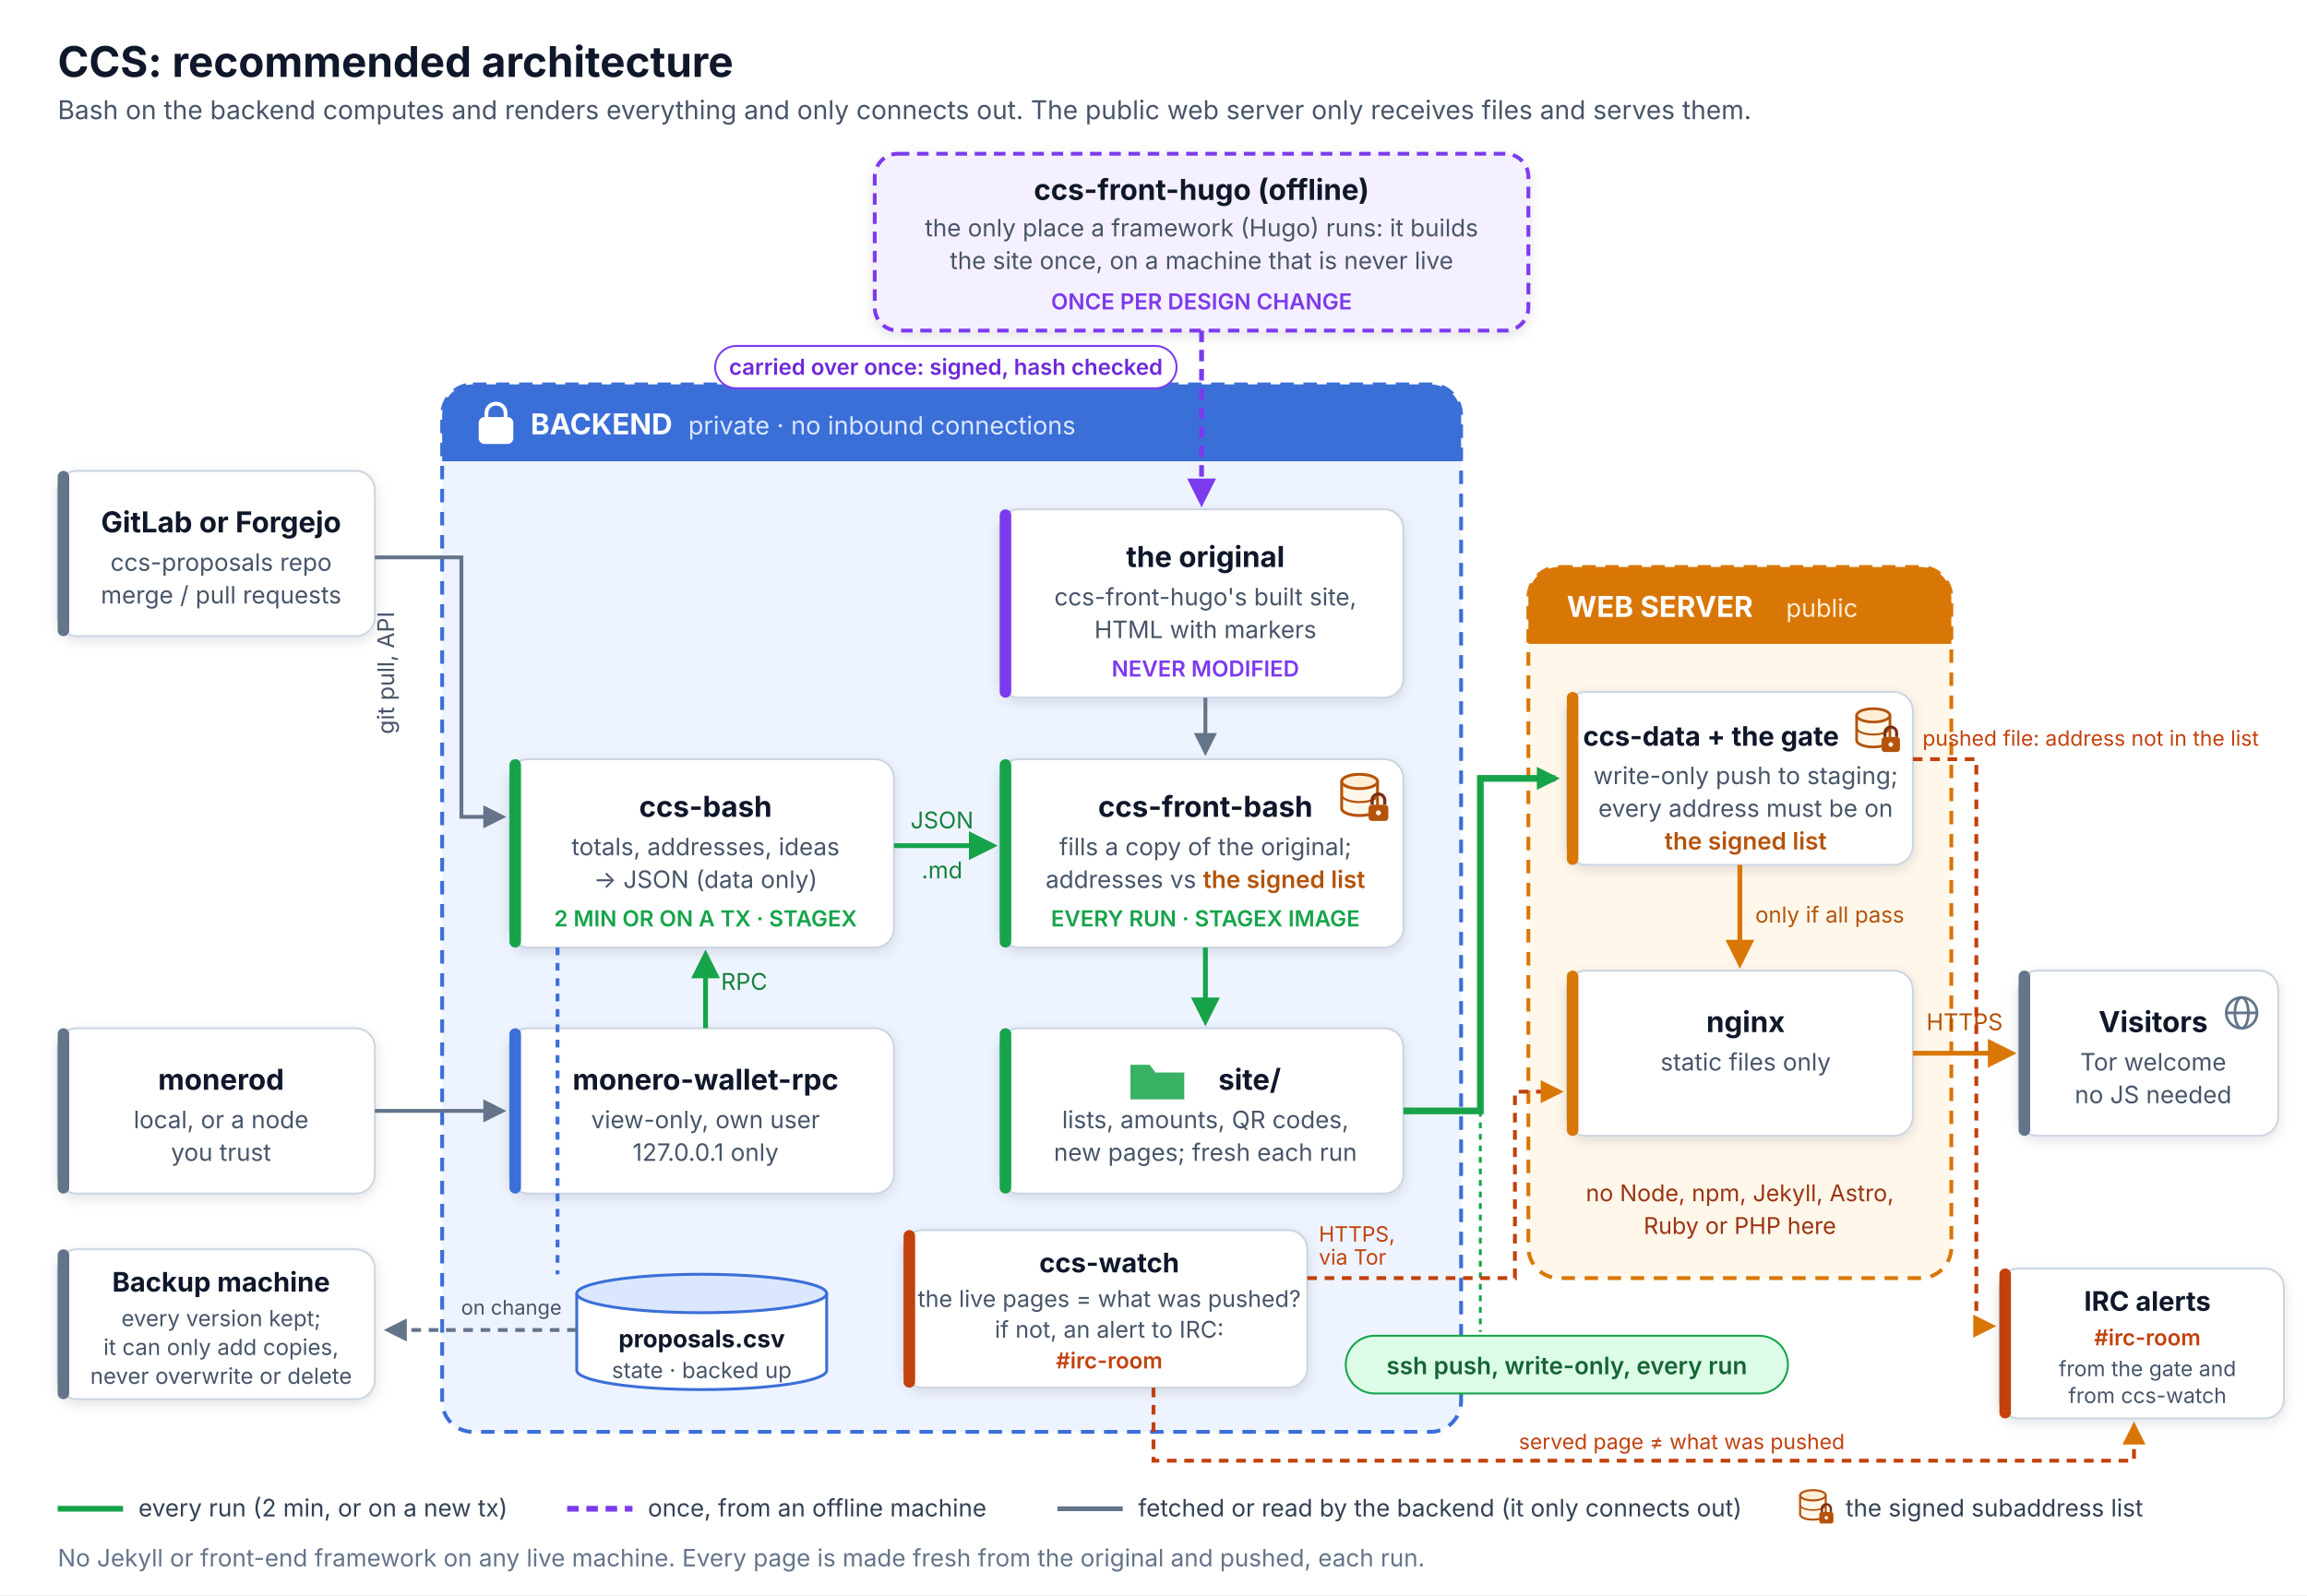
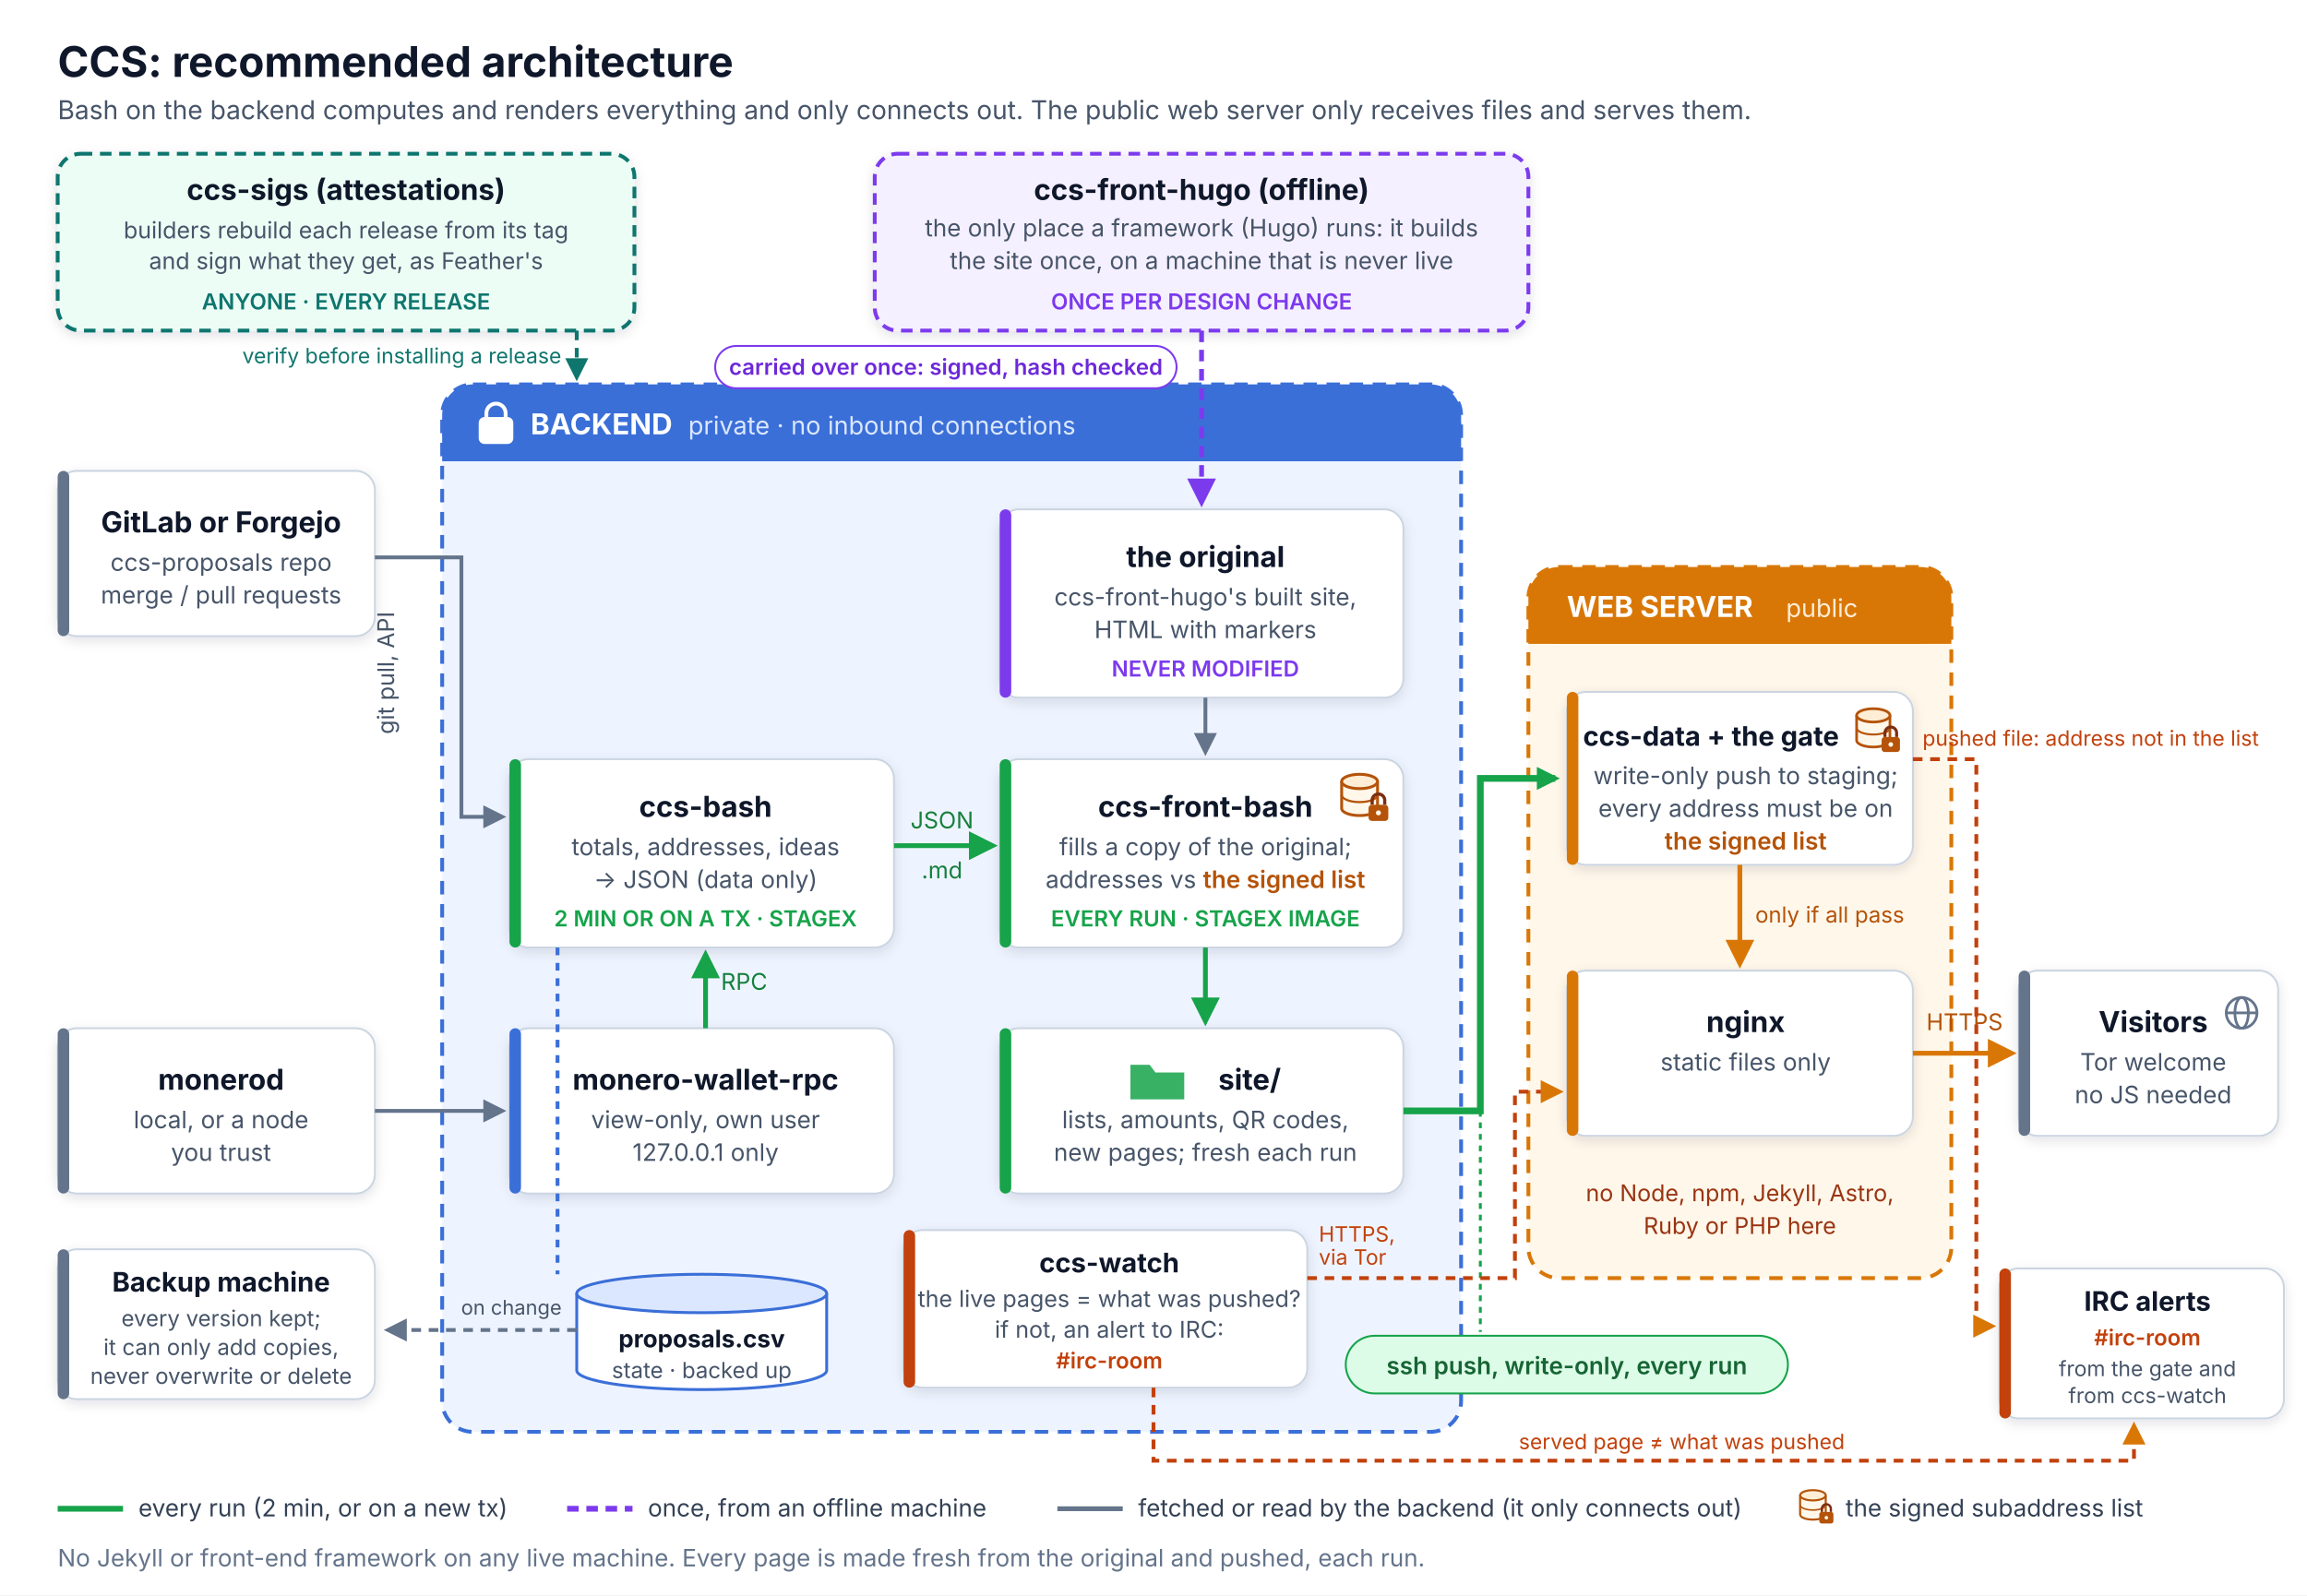
<svg xmlns="http://www.w3.org/2000/svg" viewBox="0 0 1200 830" width="1200" height="830" font-family="Inter, Helvetica, Arial, sans-serif">
  <defs>
    <filter id="sh" x="-10%" y="-10%" width="120%" height="130%">
      <feDropShadow dx="0" dy="2" stdDeviation="3" flood-color="#0f172a" flood-opacity="0.12" />
    </filter>
    <marker id="g" viewBox="0 0 10 10" refX="8" refY="5" markerWidth="6" markerHeight="6" orient="auto">
      <path d="M0,0 L10,5 L0,10 z" fill="#16a34a" />
    </marker>
    <marker id="gb" viewBox="0 0 10 10" refX="8" refY="5" markerWidth="12" markerHeight="12" markerUnits="userSpaceOnUse" orient="auto">
      <path d="M0,0 L10,5 L0,10 z" fill="#16a34a" />
    </marker>
    <marker id="p" viewBox="0 0 10 10" refX="8" refY="5" markerWidth="6" markerHeight="6" orient="auto">
      <path d="M0,0 L10,5 L0,10 z" fill="#7c3aed" />
+     </marker>
+     <marker id="t" viewBox="0 0 10 10" refX="8" refY="5" markerWidth="6" markerHeight="6" orient="auto">
+       <path d="M0,0 L10,5 L0,10 z" fill="#0f766e" />
    </marker>
    <marker id="s" viewBox="0 0 10 10" refX="8" refY="5" markerWidth="6" markerHeight="6" orient="auto">
      <path d="M0,0 L10,5 L0,10 z" fill="#64748b" />
    </marker>
    <marker id="o" viewBox="0 0 10 10" refX="8" refY="5" markerWidth="6" markerHeight="6" orient="auto">
      <path d="M0,0 L10,5 L0,10 z" fill="#d97706" />
    </marker>
    <symbol id="signedlist" viewBox="0 0 30 30">
      <path d="M2,6 V21 A10,4 0 0 0 22,21 V6" fill="#fff7ea" stroke="#b45309" stroke-width="1.6" />
      <ellipse cx="12" cy="6" rx="10" ry="4" fill="#ffedd5" stroke="#b45309" stroke-width="1.6" />
      <path d="M2,13.5 A10,4 0 0 0 22,13.5" fill="none" stroke="#b45309" stroke-width="1.2" />
      <path d="M19,19 V16.5 a3.5,3.5 0 0 1 7,0 V19" fill="none" stroke="#7c2d12" stroke-width="1.8" />
      <rect x="17" y="19" width="11" height="9" rx="1.8" fill="#b45309" />
      <circle cx="22.5" cy="23.5" r="1.4" fill="#fff7ea" />
    </symbol>
  </defs>
  <rect width="1200" height="830" fill="#ffffff" />
  <text x="30" y="40" font-size="22" font-weight="700" fill="#0f172a">CCS: recommended architecture</text>
  <text x="30" y="62" font-size="13.5" fill="#475569">Bash on the backend computes and renders everything and only connects out. The public web server only receives files and serves them.</text>
  <g transform="translate(0,115)">
    <rect x="230" y="85" width="530" height="545" rx="16" fill="#eef4ff" stroke="#3b6fd8" stroke-width="2" stroke-dasharray="7 5" />
    <rect x="230" y="85" width="530" height="40" rx="16" fill="#3b6fd8" />
    <rect x="230" y="105" width="530" height="20" fill="#3b6fd8" />
    <g transform="translate(250,95)" fill="none" stroke="#ffffff" stroke-width="2">
      <rect x="0" y="8" width="16" height="12" rx="2" fill="#ffffff" />
      <path d="M3,8 V5 a5,5 0 0 1 10,0 V8" />
    </g>
    <text x="276" y="111" font-size="15" font-weight="700" fill="#ffffff">BACKEND</text>
    <text x="358" y="111" font-size="13" fill="#dbe7ff">private · no inbound connections</text>
    <rect x="795" y="180" width="220" height="370" rx="16" fill="#fff7ea" stroke="#d97706" stroke-width="2" stroke-dasharray="7 5" />
    <rect x="795" y="180" width="220" height="40" rx="16" fill="#d97706" />
    <rect x="795" y="200" width="220" height="20" fill="#d97706" />
    <text x="815" y="206" font-size="15" font-weight="700" fill="#ffffff">WEB SERVER</text>
    <text x="929" y="206" font-size="13" fill="#ffedd5">public</text>
    <g filter="url(#sh)">
      <rect x="30" y="130" width="165" height="86" rx="10" fill="#ffffff" stroke="#cbd5e1" />
      <rect x="30" y="420" width="165" height="86" rx="10" fill="#ffffff" stroke="#cbd5e1" />
    </g>
    <rect x="30" y="130" width="6" height="86" rx="3" fill="#64748b" />
    <rect x="30" y="420" width="6" height="86" rx="3" fill="#64748b" />
    <text x="115" y="162" text-anchor="middle" font-size="15" font-weight="700" fill="#0f172a">GitLab or Forgejo</text>
    <text x="115" y="182" text-anchor="middle" font-size="12.5" fill="#475569">ccs-proposals repo</text>
    <text x="115" y="199" text-anchor="middle" font-size="12.5" fill="#475569">merge / pull requests</text>
    <text x="115" y="452" text-anchor="middle" font-size="15" font-weight="700" fill="#0f172a">monerod</text>
    <text x="115" y="472" text-anchor="middle" font-size="12.5" fill="#475569">local, or a node</text>
    <text x="115" y="489" text-anchor="middle" font-size="12.5" fill="#475569">you trust</text>
    <g filter="url(#sh)" fill="#ffffff" stroke="#cbd5e1">
      <rect x="520" y="150" width="210" height="98" rx="10" />
      <rect x="265" y="280" width="200" height="98" rx="10" />
      <rect x="520" y="280" width="210" height="98" rx="10" />
      <rect x="265" y="420" width="200" height="86" rx="10" />
      <rect x="520" y="420" width="210" height="86" rx="10" />
    </g>
    <rect x="520" y="150" width="6" height="98" rx="3" fill="#7c3aed" />
    <rect x="265" y="280" width="6" height="98" rx="3" fill="#16a34a" />
    <rect x="520" y="280" width="6" height="98" rx="3" fill="#16a34a" />
    <rect x="265" y="420" width="6" height="86" rx="3" fill="#3b6fd8" />
    <rect x="520" y="420" width="6" height="86" rx="3" fill="#16a34a" />
    <g text-anchor="middle">
      <text x="627" y="180" font-size="15" font-weight="700" fill="#0f172a">the original</text>
      <text x="627" y="200" font-size="12.5" fill="#475569">ccs-front-hugo's built site,</text>
      <text x="627" y="217" font-size="12.5" fill="#475569">HTML with markers</text>
      <text x="627" y="237" font-size="11.5" font-weight="600" fill="#7c3aed">NEVER MODIFIED</text>
      <text x="367" y="310" font-size="15" font-weight="700" fill="#0f172a">ccs-bash</text>
      <text x="367" y="330" font-size="12.5" fill="#475569">totals, addresses, ideas</text>
      <text x="367" y="347" font-size="12.5" fill="#475569">→ JSON (data only)</text>
      <text x="367" y="367" font-size="11.5" font-weight="600" fill="#16a34a">2 MIN OR ON A TX · STAGEX</text>
      <text x="627" y="310" font-size="15" font-weight="700" fill="#0f172a">ccs-front-bash</text>
      <use href="#signedlist" x="696" y="286" width="28" height="28" />
      <text x="627" y="330" font-size="12.5" fill="#475569">fills a copy of the original;</text>
      <text x="627" y="347" font-size="12.5" fill="#475569">addresses vs <tspan font-weight="600" fill="#b45309">the signed list</tspan>
      </text>
      <text x="627" y="367" font-size="11.5" font-weight="600" fill="#16a34a">EVERY RUN · STAGEX IMAGE</text>
      <text x="367" y="452" font-size="15" font-weight="700" fill="#0f172a">monero-wallet-rpc</text>
      <text x="367" y="472" font-size="12.5" fill="#475569">view-only, own user</text>
      <text x="367" y="489" font-size="12.5" fill="#475569">127.0.0.1 only</text>
      <text x="650" y="452" font-size="15" font-weight="700" fill="#0f172a">site/</text>
      <text x="627" y="472" font-size="12.5" fill="#475569">lists, amounts, QR codes,</text>
      <text x="627" y="489" font-size="12.5" fill="#475569">new pages; fresh each run</text>
    </g>
    <path d="M588,439 h10 l3,4 h15 v14 h-28 z" fill="#16a34a" opacity="0.85" />
    <g transform="translate(300,548)">
      <path d="M0,10 v40 a65,10 0 0 0 130,0 v-40" fill="#ffffff" stroke="#3b6fd8" stroke-width="1.5" />
      <ellipse cx="65" cy="10" rx="65" ry="10" fill="#dbe7ff" stroke="#3b6fd8" stroke-width="1.5" />
      <text x="65" y="38" text-anchor="middle" font-size="12.5" font-weight="700" fill="#0f172a">proposals.csv</text>
      <text x="65" y="54" text-anchor="middle" font-size="11.5" fill="#475569">state · backed up</text>
    </g>
    <rect x="30" y="535" width="165" height="78" rx="10" fill="#ffffff" stroke="#cbd5e1" filter="url(#sh)" />
    <rect x="30" y="535" width="6" height="78" rx="3" fill="#64748b" />
    <g text-anchor="middle">
      <text x="115" y="557" font-size="14" font-weight="700" fill="#0f172a">Backup machine</text>
      <text x="115" y="575" font-size="11.5" fill="#475569">every version kept;</text>
      <text x="115" y="590" font-size="11.5" fill="#475569">it can only add copies,</text>
      <text x="115" y="605" font-size="11.5" fill="#475569">never overwrite or delete</text>
    </g>
    <path d="M300,577 H202" fill="none" stroke="#64748b" stroke-width="2" stroke-dasharray="5 4" marker-end="url(#s)" />
    <text x="266" y="569" text-anchor="middle" font-size="10.5" fill="#475569">on change</text>
    <g filter="url(#sh)" fill="#ffffff" stroke="#cbd5e1">
      <rect x="815" y="245" width="180" height="90" rx="10" />
      <rect x="815" y="390" width="180" height="86" rx="10" />
      <rect x="1050" y="390" width="135" height="86" rx="10" />
    </g>
    <rect x="815" y="245" width="6" height="90" rx="3" fill="#d97706" />
    <rect x="815" y="390" width="6" height="86" rx="3" fill="#d97706" />
    <rect x="1050" y="390" width="6" height="86" rx="3" fill="#64748b" />
    <g text-anchor="middle">
      <text x="890" y="273" font-size="14" font-weight="700" fill="#0f172a">ccs-data + the gate</text>
      <use href="#signedlist" x="964" y="252" width="26" height="26" />
      <text x="908" y="293" font-size="12.5" fill="#475569">write-only push to staging;</text>
      <text x="908" y="310" font-size="12.5" fill="#475569">every address must be on</text>
      <text x="908" y="327" font-size="12.5" font-weight="600" fill="#b45309">the signed list</text>
      <text x="908" y="422" font-size="15" font-weight="700" fill="#0f172a">nginx</text>
      <text x="908" y="442" font-size="12.5" fill="#475569">static files only</text>
      <text x="1120" y="422" font-size="15" font-weight="700" fill="#0f172a">Visitors</text>
      <text x="1120" y="442" font-size="12.5" fill="#475569">Tor welcome</text>
      <text x="1120" y="459" font-size="12.5" fill="#475569">no JS needed</text>
    </g>
    <text x="905" y="510" text-anchor="middle" font-size="12" fill="#9a3412">no Node, npm, Jekyll, Astro,</text>
    <text x="905" y="527" text-anchor="middle" font-size="12" fill="#9a3412">Ruby or PHP here</text>
    <g transform="translate(1158,404)" fill="none" stroke="#64748b" stroke-width="1.4">
      <circle cx="8" cy="8" r="8" />
      <ellipse cx="8" cy="8" rx="3.5" ry="8" />
      <path d="M0,8 h16" />
    </g>
    <g fill="none" stroke="#64748b" stroke-width="2" marker-end="url(#s)">
      <path d="M195,175 H240 V310 H261" />
      <path d="M195,463 H261" />
    </g>
    <text x="200" y="262" font-size="12" fill="#475569" transform="rotate(-90 205 262)">git pull, API</text>
    <g fill="none" stroke="#16a34a" stroke-width="2.5" marker-end="url(#g)">
      <path d="M367,420 V382" />
      <path d="M465,325 H516" />
      <path d="M627,378 V416" />
    </g>
    <path d="M290,378 V548" fill="none" stroke="#3b6fd8" stroke-width="2" stroke-dasharray="4 4" />
    <text x="375" y="400" font-size="12" fill="#15803d">RPC</text>
    <text x="490" y="316" text-anchor="middle" font-size="12" fill="#15803d">JSON</text>
    <text x="490" y="342" text-anchor="middle" font-size="12" fill="#15803d">.md</text>
    <path d="M627,248 V276" fill="none" stroke="#64748b" stroke-width="2" marker-end="url(#s)" />
    <path d="M730,463 H770 V290 H809" fill="none" stroke="#16a34a" stroke-width="3.5" marker-end="url(#gb)" />
    <g transform="translate(700,580)">
      <rect x="0" y="0" width="230" height="30" rx="15" fill="#dcfce7" stroke="#16a34a" />
      <text x="115" y="20" text-anchor="middle" font-size="12.5" font-weight="600" fill="#166534">ssh push, write-only, every run</text>
    </g>
    <path d="M770,463 V578" fill="none" stroke="#16a34a" stroke-width="1.5" stroke-dasharray="3 3" />
    <path d="M905,335 V386" fill="none" stroke="#d97706" stroke-width="2.5" marker-end="url(#o)" />
    <text x="913" y="365" font-size="11.5" fill="#b45309">only if all pass</text>
    <path d="M995,433 H1046" fill="none" stroke="#d97706" stroke-width="2.5" marker-end="url(#o)" />
    <text x="1002" y="421" font-size="12" fill="#b45309">HTTPS</text>
  </g>
+   <rect x="30" y="80" width="300" height="92" rx="12" fill="#ecfdf5" stroke="#0f766e" stroke-width="2" stroke-dasharray="6 4" filter="url(#sh)" />
+   <g text-anchor="middle">
+     <text x="180" y="104" font-size="15" font-weight="700" fill="#0f172a">ccs-sigs (attestations)</text>
+     <text x="180" y="124" font-size="12" fill="#475569">builders rebuild each release from its tag</text>
+     <text x="180" y="140" font-size="12" fill="#475569">and sign what they get, as Feather's</text>
+     <text x="180" y="161" font-size="11.5" font-weight="600" fill="#0f766e">ANYONE · EVERY RELEASE</text>
+   </g>
+   <path d="M300,172 V196" fill="none" stroke="#0f766e" stroke-width="2" stroke-dasharray="5 4" marker-end="url(#t)" />
+   <text x="292" y="189" text-anchor="end" font-size="11" fill="#0f766e">verify before installing a release</text>
  <rect x="455" y="80" width="340" height="92" rx="12" fill="#f5f0ff" stroke="#7c3aed" stroke-width="2" stroke-dasharray="6 4" filter="url(#sh)" />
  <text x="625" y="104" text-anchor="middle" font-size="15" font-weight="700" fill="#0f172a">ccs-front-hugo (offline)</text>
  <text x="625" y="123" text-anchor="middle" font-size="12.5" fill="#475569">the only place a framework (Hugo) runs: it builds</text>
  <text x="625" y="140" text-anchor="middle" font-size="12.5" fill="#475569">the site once, on a machine that is never live</text>
  <text x="625" y="161" text-anchor="middle" font-size="11.5" font-weight="600" fill="#7c3aed">ONCE PER DESIGN CHANGE</text>
  <path d="M625,172 V261" fill="none" stroke="#7c3aed" stroke-width="2.5" stroke-dasharray="6 4" marker-end="url(#p)" />
  <g transform="translate(372,180)">
    <rect x="0" y="0" width="240" height="22" rx="11" fill="#ffffff" stroke="#7c3aed" />
    <text x="120" y="15" text-anchor="middle" font-size="11.5" font-weight="600" fill="#6d28d9">carried over once: signed, hash checked</text>
  </g>
  <rect x="470" y="640" width="210" height="82" rx="10" fill="#ffffff" stroke="#cbd5e1" filter="url(#sh)" />
  <rect x="470" y="640" width="6" height="82" rx="3" fill="#c2410c" />
  <g text-anchor="middle">
    <text x="577" y="662" font-size="14" font-weight="700" fill="#0f172a">ccs-watch</text>
    <text x="577" y="680" font-size="12" fill="#475569">the live pages = what was pushed?</text>
    <text x="577" y="696" font-size="12" fill="#475569">if not, an alert to IRC:</text>
    <text x="577" y="712" font-size="11.5" font-weight="600" fill="#c2410c">#irc-room</text>
  </g>
  <path d="M680,665 H788 V568 H811" fill="none" stroke="#c2410c" stroke-width="2" stroke-dasharray="5 4" marker-end="url(#o)" />
  <text x="686" y="646" font-size="11" fill="#c2410c">HTTPS,</text>
  <text x="686" y="658" font-size="11" fill="#c2410c">via Tor</text>
  <rect x="1040" y="660" width="148" height="78" rx="10" fill="#ffffff" stroke="#cbd5e1" filter="url(#sh)" />
  <rect x="1040" y="660" width="6" height="78" rx="3" fill="#c2410c" />
  <g text-anchor="middle">
    <text x="1117" y="682" font-size="14" font-weight="700" fill="#0f172a">IRC alerts</text>
    <text x="1117" y="700" font-size="11.5" font-weight="600" fill="#c2410c">#irc-room</text>
    <text x="1117" y="716" font-size="11" fill="#475569">from the gate and</text>
    <text x="1117" y="730" font-size="11" fill="#475569">from ccs-watch</text>
  </g>
  <path d="M995,395 H1028 V690 H1036" fill="none" stroke="#c2410c" stroke-width="2" stroke-dasharray="5 4" marker-end="url(#o)" />
  <text x="1000" y="388" font-size="11" fill="#c2410c">pushed file: address not in the list</text>
  <path d="M600,722 V760 H1110 V742" fill="none" stroke="#c2410c" stroke-width="2" stroke-dasharray="5 4" marker-end="url(#o)" />
  <text x="790" y="754" font-size="11" fill="#c2410c">served page ≠ what was pushed</text>
  <g transform="translate(30,775)" font-size="12.5" fill="#334155">
    <path d="M0,10 H34" stroke="#16a34a" stroke-width="3" />
    <text x="42" y="14">every run (2 min, or on a new tx)</text>
    <path d="M265,10 H299" stroke="#7c3aed" stroke-width="3" stroke-dasharray="6 4" />
    <text x="307" y="14">once, from an offline machine</text>
    <path d="M520,10 H554" stroke="#64748b" stroke-width="2.5" />
    <text x="562" y="14">fetched or read by the backend (it only connects out)</text>
    <use href="#signedlist" x="905" y="-1" width="20" height="20" />
    <text x="930" y="14" font-size="12.5" fill="#334155">the signed subaddress list</text>
    <text x="0" y="40" fill="#64748b">No Jekyll or front-end framework on any live machine. Every page is made fresh from the original and pushed, each run.</text>
  </g>
</svg>
